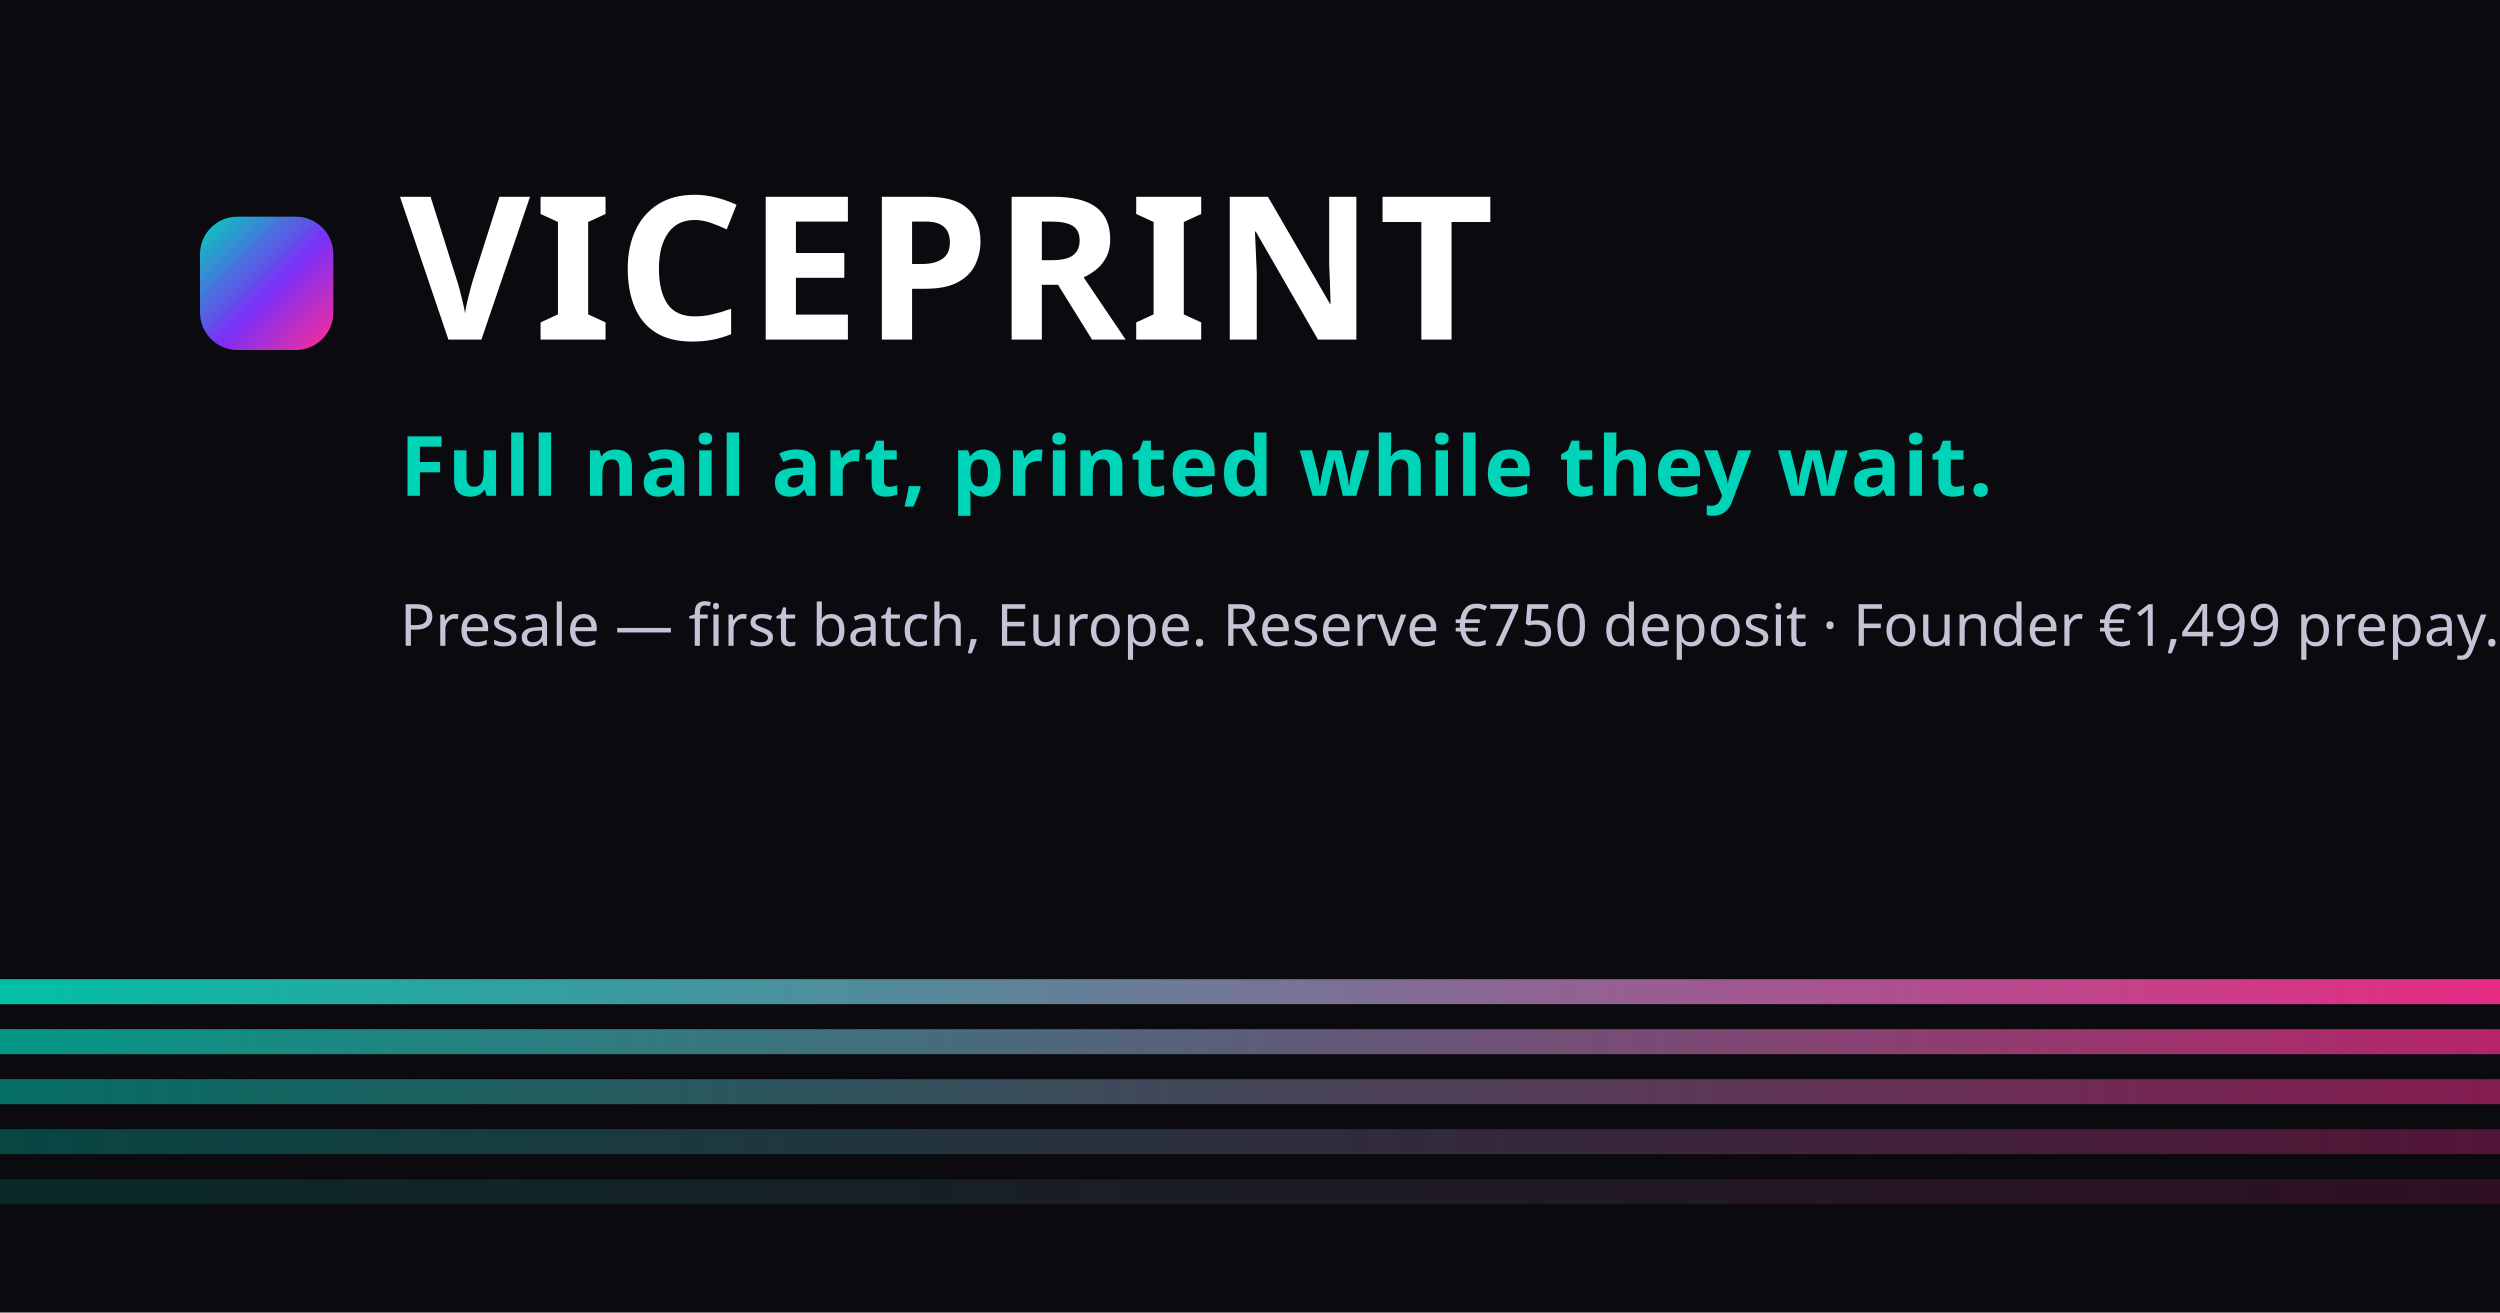
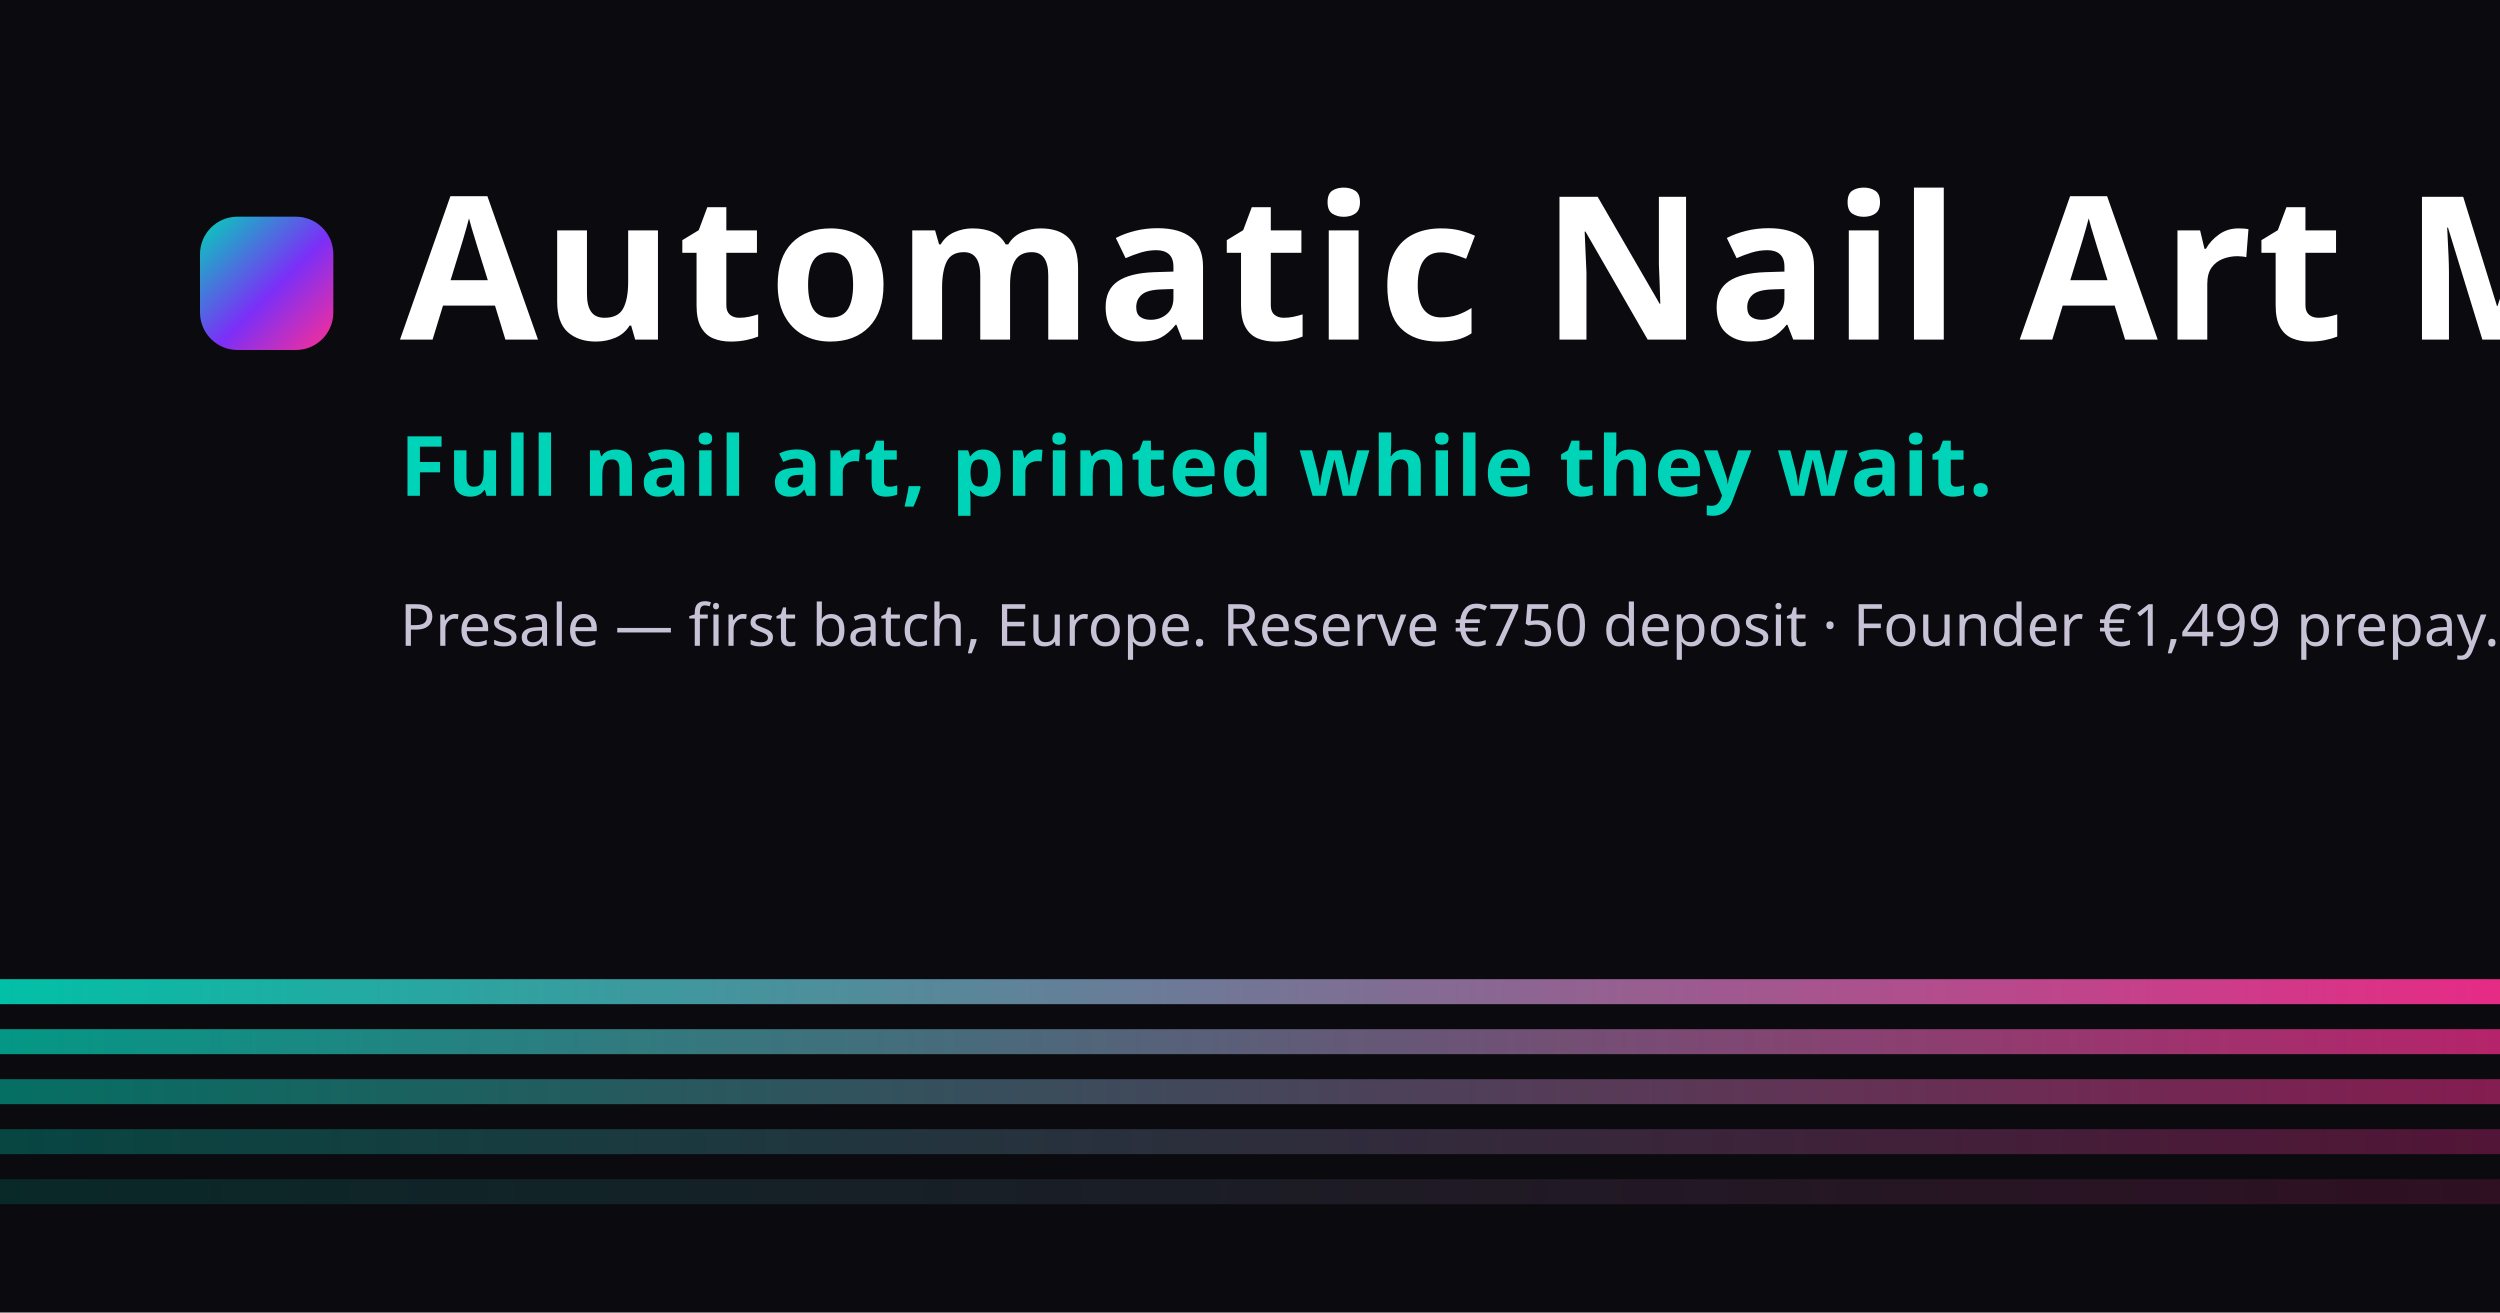
<svg xmlns="http://www.w3.org/2000/svg" viewBox="0 0 1200 630" width="1200" height="630">
  <defs>
    <linearGradient id="brand" x1="0" y1="0" x2="1" y2="1">
      <stop offset="0" stop-color="#00D4B8" />
      <stop offset="0.55" stop-color="#7B2FF7" />
      <stop offset="1" stop-color="#FF2E92" />
    </linearGradient>
    <linearGradient id="bar" x1="0" y1="0" x2="1" y2="0">
      <stop offset="0" stop-color="#00D4B8" />
      <stop offset="1" stop-color="#FF2E92" />
    </linearGradient>
  </defs>
  <rect width="1200" height="630" fill="#0A0A0F" />
  <rect x="96" y="104" width="64" height="64" rx="18" fill="url(#brand)" />
-   <text x="192" y="163" font-family="Unbounded, sans-serif" font-weight="800" font-size="96" fill="#FFFFFF" letter-spacing="2">VICEPRINT</text>
+   <text x="192" y="163" font-family="Unbounded, sans-serif" font-weight="800" font-size="96" fill="#FFFFFF" letter-spacing="2">Automatic Nail Art Machine</text>
  <text x="192" y="238" font-family="Unbounded, sans-serif" font-weight="700" font-size="40" fill="#00D4B8" letter-spacing="1">Full nail art, printed while they wait.</text>
  <text x="192" y="310" font-family="Manrope, sans-serif" font-weight="400" font-size="28" fill="#C8C2D6">Presale — first batch, Europe. Reserve €750 deposit · Founder €1,499 prepay.</text>
  <g fill="url(#bar)">
    <rect x="0" y="470" width="1200" height="12" opacity="0.9" />
    <rect x="0" y="494" width="1200" height="12" opacity="0.7" />
    <rect x="0" y="518" width="1200" height="12" opacity="0.5" />
    <rect x="0" y="542" width="1200" height="12" opacity="0.3" />
    <rect x="0" y="566" width="1200" height="12" opacity="0.15" />
  </g>
</svg>
